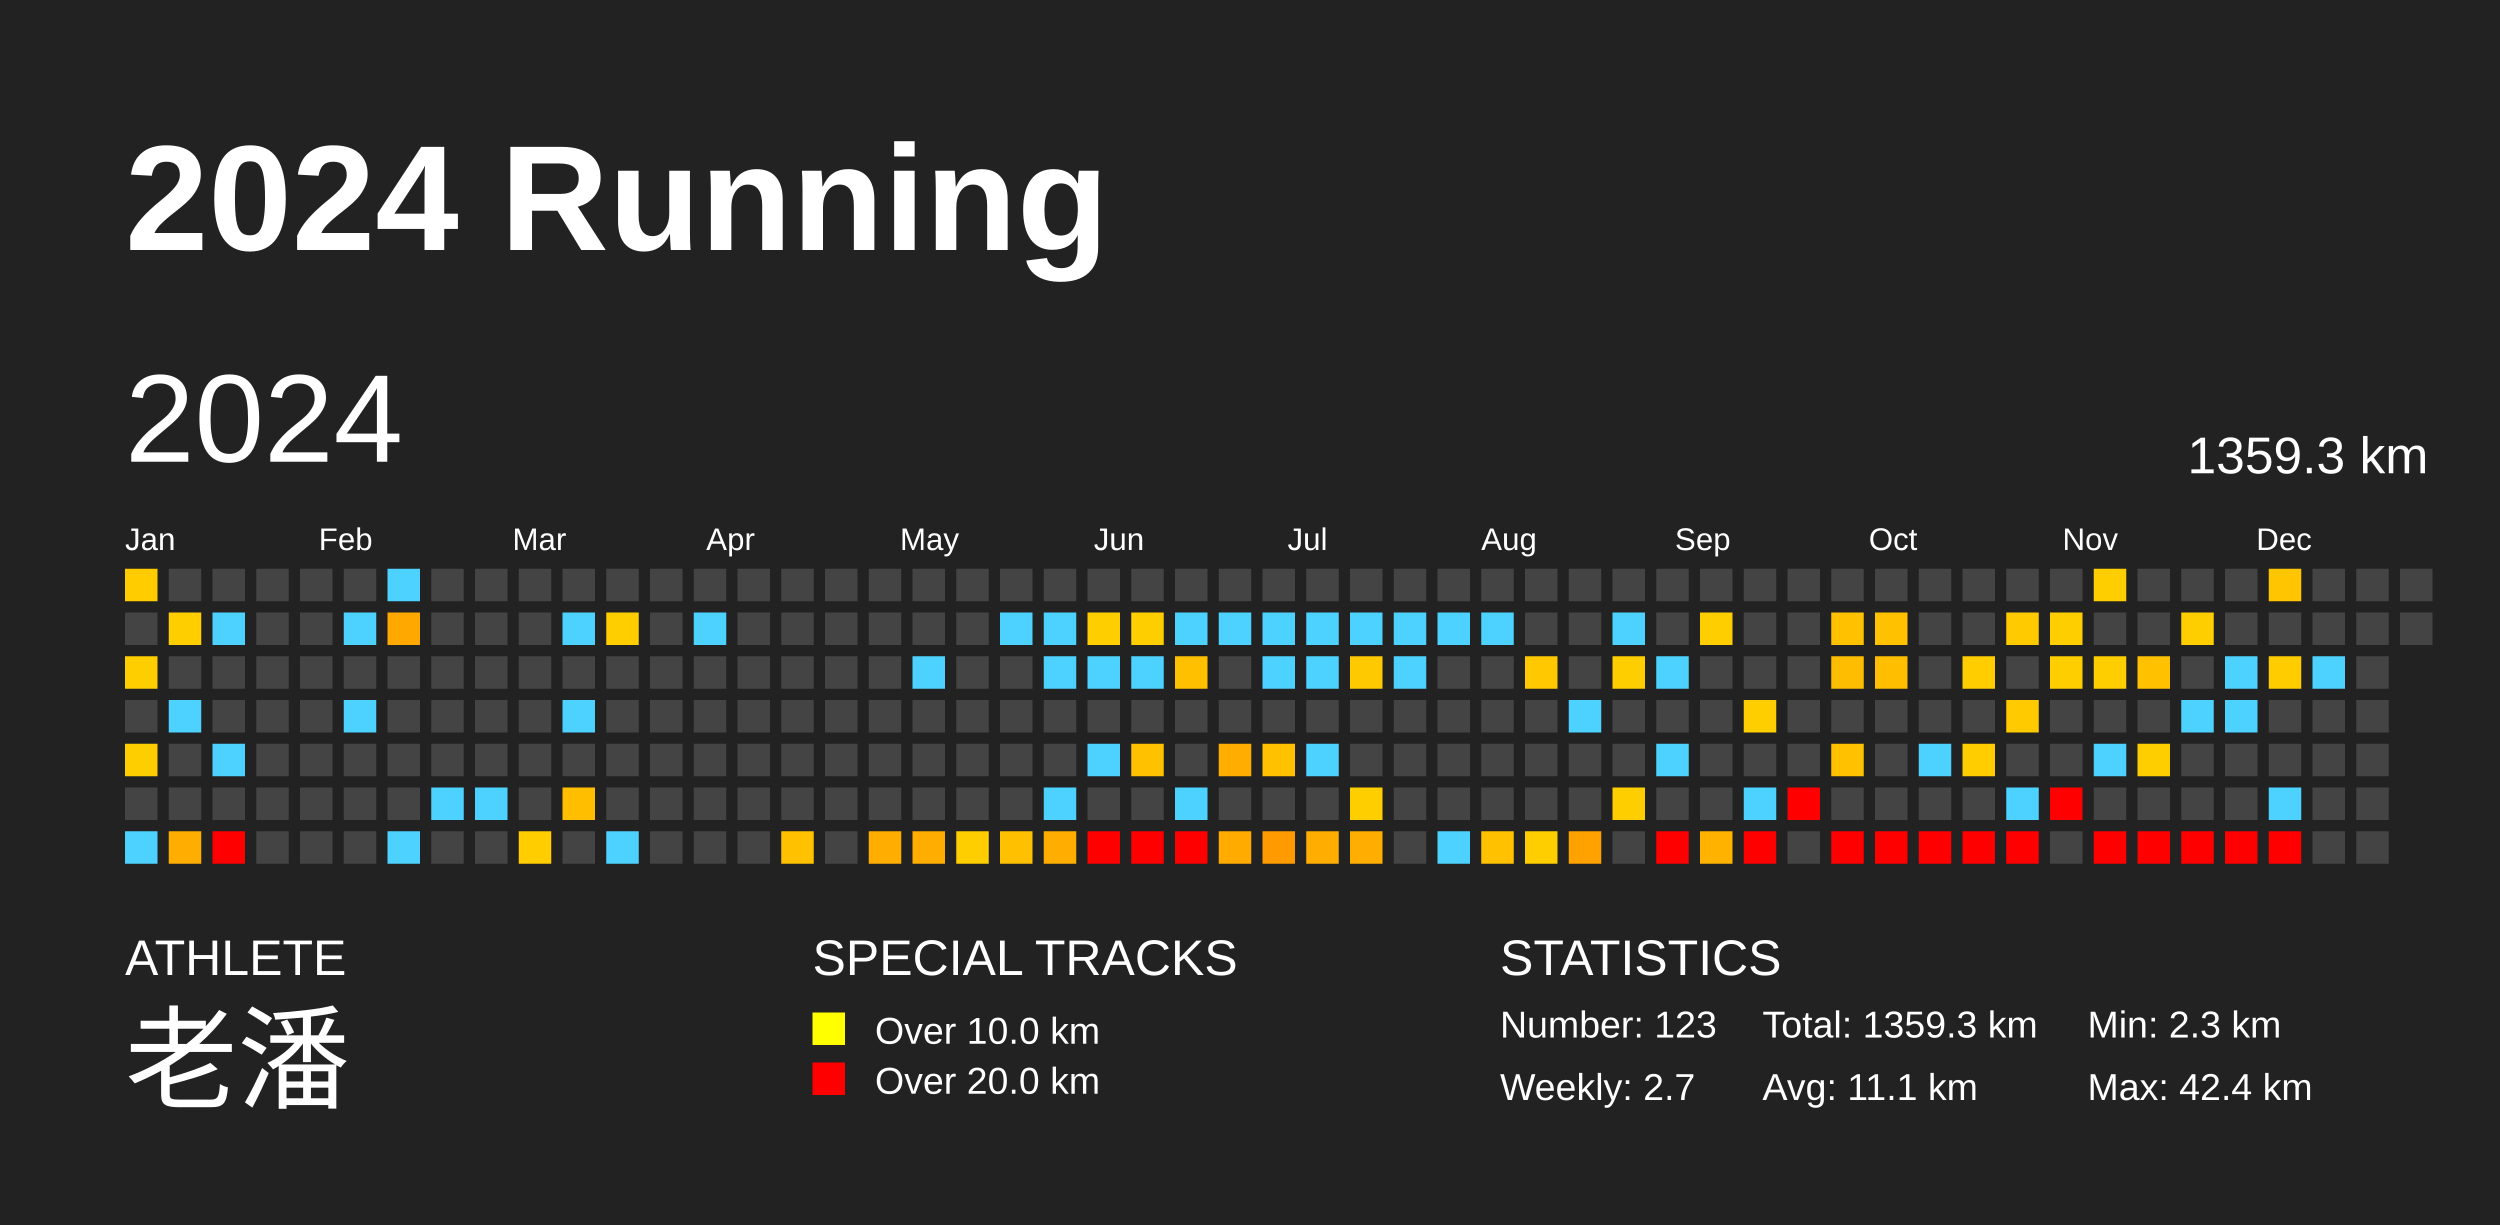
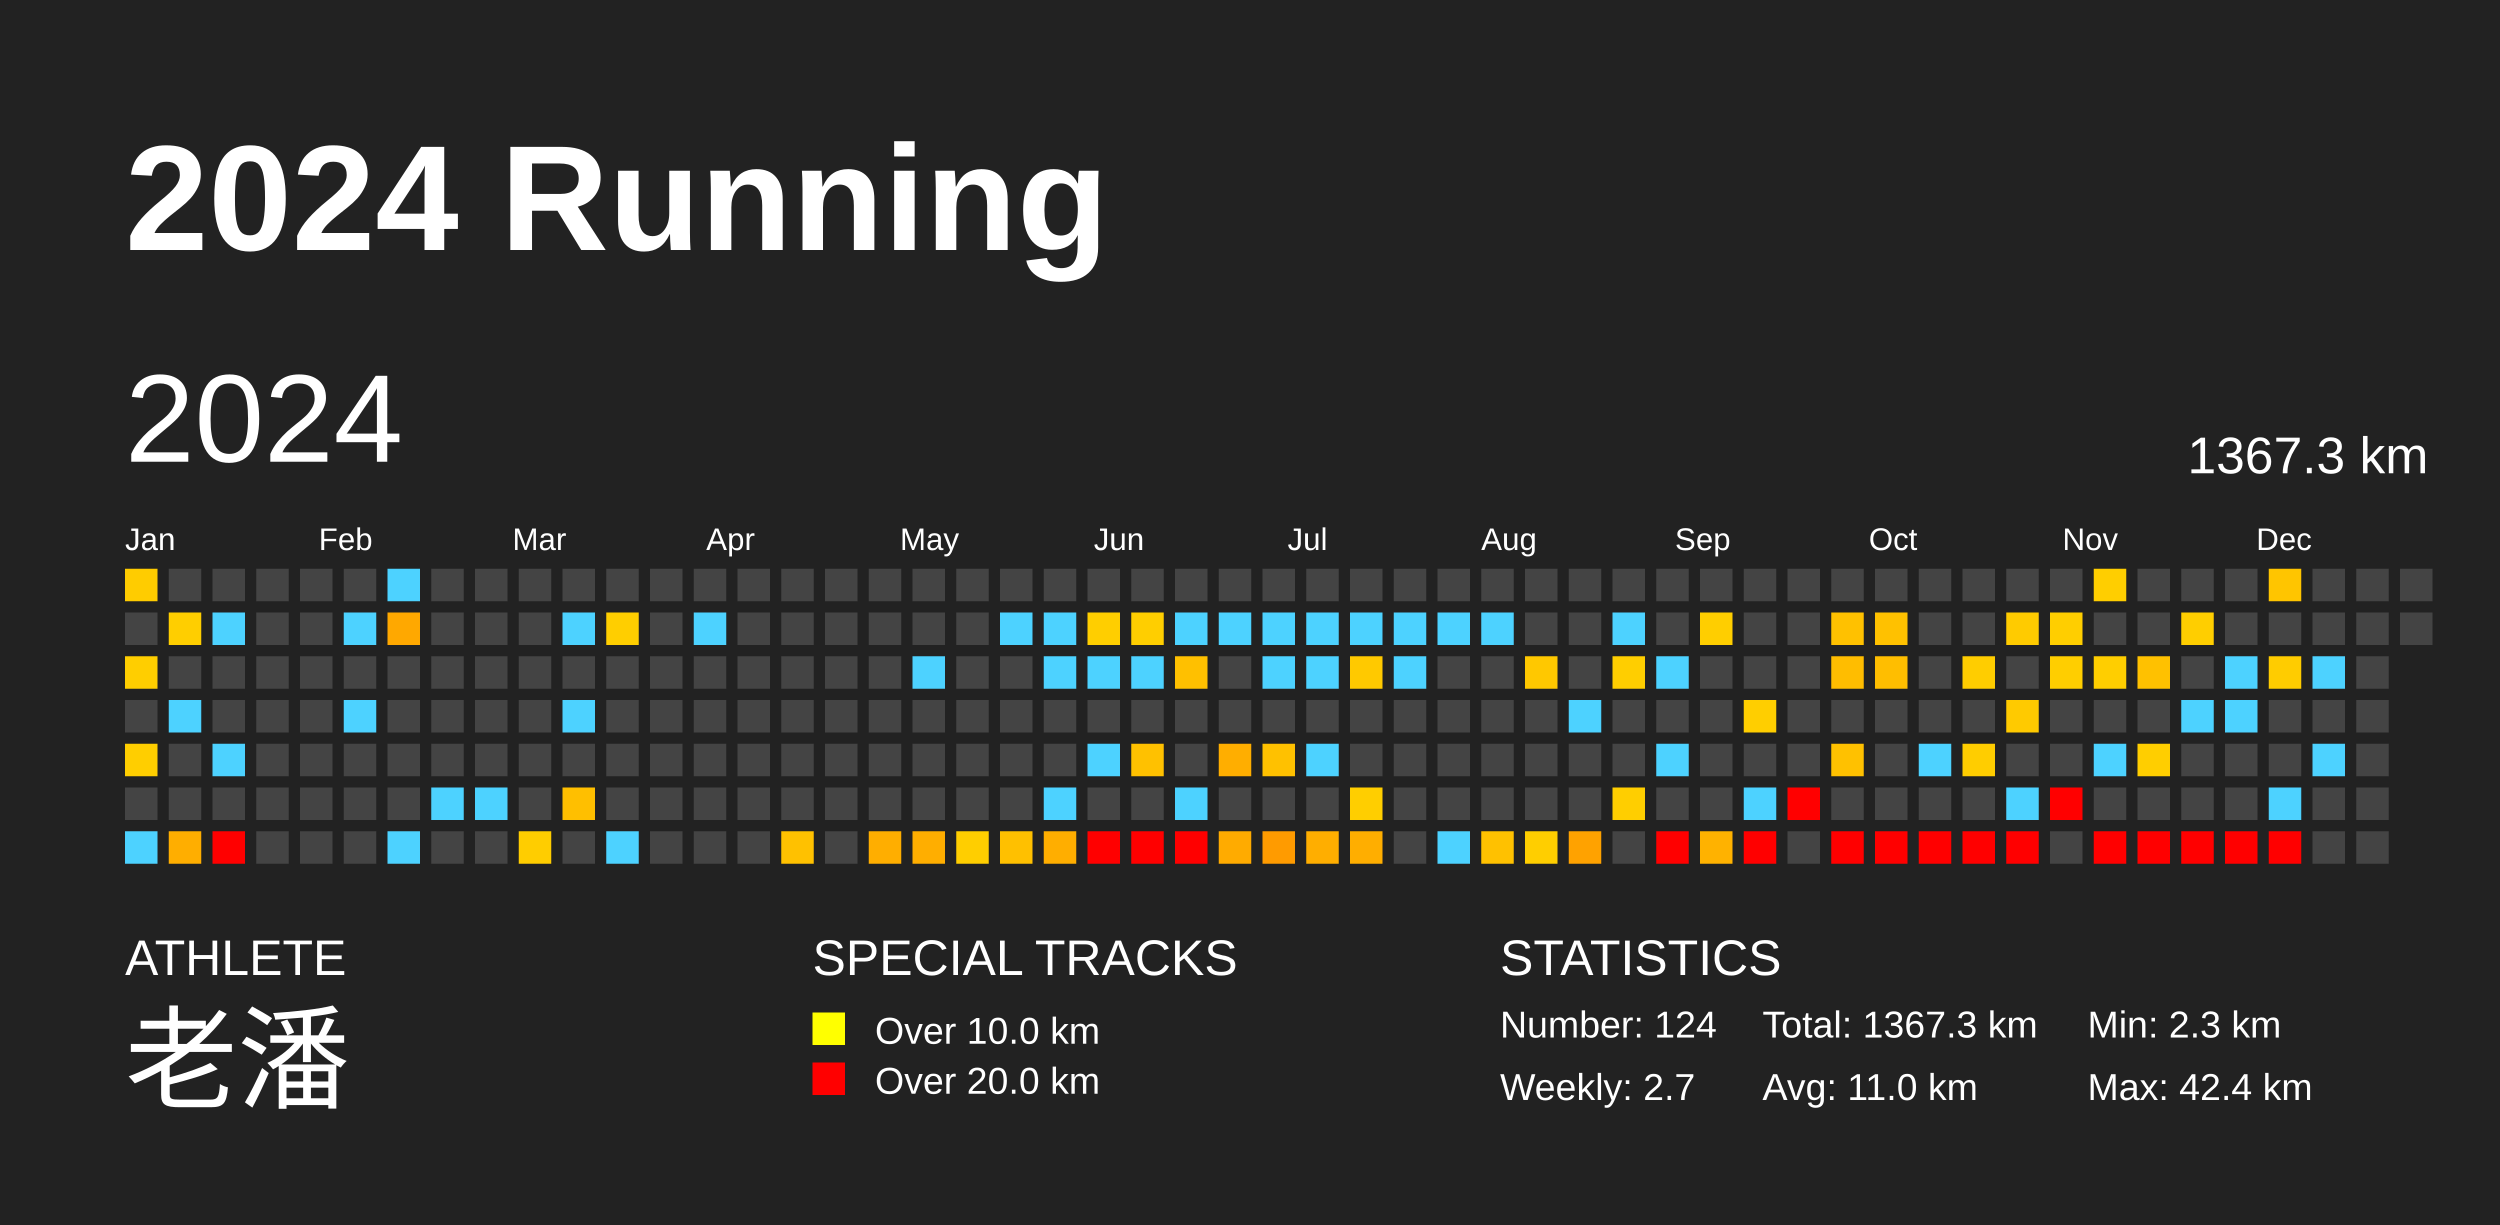
<svg xmlns="http://www.w3.org/2000/svg" baseProfile="full" height="98mm" version="1.1" viewBox="0,0,200,98" width="200mm">
  <defs />
  <rect fill="#222222" height="98" width="200" x="0" y="0" />
  <text fill="#FFFFFF" style="font-size:12px; font-family:Arial; font-weight:bold;" x="10" y="20">2024 Running</text>
  <text fill="#FFFFFF" style="font-size:4px; font-family:Arial" x="10" y="78">ATHLETE</text>
  <text fill="#FFFFFF" style="font-size:9px; font-family:Arial" x="10" y="88">老潘</text>
  <text fill="#FFFFFF" style="font-size:4px; font-family:Arial" x="65" y="78">SPECIAL TRACKS</text>
  <rect fill="yellow" height="2.6" width="2.6" x="65" y="81" />
  <text fill="#FFFFFF" style="font-size:3px; font-family:Arial" x="70" y="83.5">Over 10.0 km</text>
  <rect fill="red" height="2.6" width="2.6" x="65" y="85" />
  <text fill="#FFFFFF" style="font-size:3px; font-family:Arial" x="70" y="87.5">Over 20.0 km</text>
  <text fill="#FFFFFF" style="font-size:4px; font-family:Arial" x="120" y="78">STATISTICS</text>
-   <text fill="#FFFFFF" style="font-size:3px; font-family:Arial" x="120" y="83">Number: 123</text>
+   <text fill="#FFFFFF" style="font-size:3px; font-family:Arial" x="120" y="83">Number: 124</text>
  <text fill="#FFFFFF" style="font-size:3px; font-family:Arial" x="120" y="88">Weekly: 2.7</text>
-   <text fill="#FFFFFF" style="font-size:3px; font-family:Arial" x="141" y="83">Total: 1359.3 km</text>
-   <text fill="#FFFFFF" style="font-size:3px; font-family:Arial" x="141" y="88">Avg: 11.1 km</text>
+   <text fill="#FFFFFF" style="font-size:3px; font-family:Arial" x="141" y="83">Total: 1367.3 km</text>
+   <text fill="#FFFFFF" style="font-size:3px; font-family:Arial" x="141" y="88">Avg: 11.0 km</text>
  <text fill="#FFFFFF" style="font-size:3px; font-family:Arial" x="167" y="83">Min: 2.3 km</text>
  <text fill="#FFFFFF" style="font-size:3px; font-family:Arial" x="167" y="88">Max: 42.4 km</text>
  <text dominant-baseline="hanging" fill="#FFFFFF" style="font-size:10.0px; font-family:Arial;" x="10" y="30">2024</text>
-   <text dominant-baseline="hanging" fill="#FFFFFF" style="font-size:4.125px; font-family:Arial;" x="175" y="35">1359.3 km</text>
+   <text dominant-baseline="hanging" fill="#FFFFFF" style="font-size:4.125px; font-family:Arial;" x="175" y="35">1367.3 km</text>
  <text fill="#FFFFFF" style="font-size:2.5px; font-family:Arial" x="10.0" y="44">Jan</text>
  <text fill="#FFFFFF" style="font-size:2.5px; font-family:Arial" x="25.5" y="44">Feb</text>
  <text fill="#FFFFFF" style="font-size:2.5px; font-family:Arial" x="41.0" y="44">Mar</text>
  <text fill="#FFFFFF" style="font-size:2.5px; font-family:Arial" x="56.5" y="44">Apr</text>
  <text fill="#FFFFFF" style="font-size:2.5px; font-family:Arial" x="72.0" y="44">May</text>
  <text fill="#FFFFFF" style="font-size:2.5px; font-family:Arial" x="87.5" y="44">Jun</text>
  <text fill="#FFFFFF" style="font-size:2.5px; font-family:Arial" x="103.0" y="44">Jul</text>
  <text fill="#FFFFFF" style="font-size:2.5px; font-family:Arial" x="118.5" y="44">Aug</text>
  <text fill="#FFFFFF" style="font-size:2.5px; font-family:Arial" x="134.0" y="44">Sep</text>
  <text fill="#FFFFFF" style="font-size:2.5px; font-family:Arial" x="149.5" y="44">Oct</text>
  <text fill="#FFFFFF" style="font-size:2.5px; font-family:Arial" x="165.0" y="44">Nov</text>
  <text fill="#FFFFFF" style="font-size:2.5px; font-family:Arial" x="180.5" y="44">Dec</text>
  <rect fill="#ffcc00" height="2.6" width="2.6" x="10.0" y="45.5" />
  <rect fill="#444444" height="2.6" width="2.6" x="10.0" y="49.0" />
  <rect fill="#ffce00" height="2.6" width="2.6" x="10.0" y="52.5" />
  <rect fill="#444444" height="2.6" width="2.6" x="10.0" y="56.0" />
  <rect fill="#ffce00" height="2.6" width="2.6" x="10.0" y="59.5" />
  <rect fill="#444444" height="2.6" width="2.6" x="10.0" y="63.0" />
  <rect fill="#4dd2ff" height="2.6" width="2.6" x="10.0" y="66.5" />
  <rect fill="#444444" height="2.6" width="2.6" x="13.5" y="45.5" />
  <rect fill="#ffce00" height="2.6" width="2.6" x="13.5" y="49.0" />
  <rect fill="#444444" height="2.6" width="2.6" x="13.5" y="52.5" />
  <rect fill="#4dd2ff" height="2.6" width="2.6" x="13.5" y="56.0" />
  <rect fill="#444444" height="2.6" width="2.6" x="13.5" y="59.5" />
  <rect fill="#444444" height="2.6" width="2.6" x="13.5" y="63.0" />
  <rect fill="#ffae00" height="2.6" width="2.6" x="13.5" y="66.5" />
  <rect fill="#444444" height="2.6" width="2.6" x="17.0" y="45.5" />
  <rect fill="#4dd2ff" height="2.6" width="2.6" x="17.0" y="49.0" />
  <rect fill="#444444" height="2.6" width="2.6" x="17.0" y="52.5" />
  <rect fill="#444444" height="2.6" width="2.6" x="17.0" y="56.0" />
  <rect fill="#4dd2ff" height="2.6" width="2.6" x="17.0" y="59.5" />
  <rect fill="#444444" height="2.6" width="2.6" x="17.0" y="63.0" />
  <rect fill="red" height="2.6" width="2.6" x="17.0" y="66.5" />
  <rect fill="#444444" height="2.6" width="2.6" x="20.5" y="45.5" />
  <rect fill="#444444" height="2.6" width="2.6" x="20.5" y="49.0" />
  <rect fill="#444444" height="2.6" width="2.6" x="20.5" y="52.5" />
  <rect fill="#444444" height="2.6" width="2.6" x="20.5" y="56.0" />
  <rect fill="#444444" height="2.6" width="2.6" x="20.5" y="59.5" />
  <rect fill="#444444" height="2.6" width="2.6" x="20.5" y="63.0" />
  <rect fill="#444444" height="2.6" width="2.6" x="20.5" y="66.5" />
  <rect fill="#444444" height="2.6" width="2.6" x="24.0" y="45.5" />
  <rect fill="#444444" height="2.6" width="2.6" x="24.0" y="49.0" />
  <rect fill="#444444" height="2.6" width="2.6" x="24.0" y="52.5" />
  <rect fill="#444444" height="2.6" width="2.6" x="24.0" y="56.0" />
  <rect fill="#444444" height="2.6" width="2.6" x="24.0" y="59.5" />
  <rect fill="#444444" height="2.6" width="2.6" x="24.0" y="63.0" />
  <rect fill="#444444" height="2.6" width="2.6" x="24.0" y="66.5" />
  <rect fill="#444444" height="2.6" width="2.6" x="27.5" y="45.5" />
  <rect fill="#4dd2ff" height="2.6" width="2.6" x="27.5" y="49.0" />
  <rect fill="#444444" height="2.6" width="2.6" x="27.5" y="52.5" />
  <rect fill="#4dd2ff" height="2.6" width="2.6" x="27.5" y="56.0" />
  <rect fill="#444444" height="2.6" width="2.6" x="27.5" y="59.5" />
  <rect fill="#444444" height="2.6" width="2.6" x="27.5" y="63.0" />
  <rect fill="#444444" height="2.6" width="2.6" x="27.5" y="66.5" />
  <rect fill="#4dd2ff" height="2.6" width="2.6" x="31.0" y="45.5" />
  <rect fill="#ffa800" height="2.6" width="2.6" x="31.0" y="49.0" />
  <rect fill="#444444" height="2.6" width="2.6" x="31.0" y="52.5" />
  <rect fill="#444444" height="2.6" width="2.6" x="31.0" y="56.0" />
  <rect fill="#444444" height="2.6" width="2.6" x="31.0" y="59.5" />
  <rect fill="#444444" height="2.6" width="2.6" x="31.0" y="63.0" />
  <rect fill="#4dd2ff" height="2.6" width="2.6" x="31.0" y="66.5" />
  <rect fill="#444444" height="2.6" width="2.6" x="34.5" y="45.5" />
  <rect fill="#444444" height="2.6" width="2.6" x="34.5" y="49.0" />
  <rect fill="#444444" height="2.6" width="2.6" x="34.5" y="52.5" />
  <rect fill="#444444" height="2.6" width="2.6" x="34.5" y="56.0" />
  <rect fill="#444444" height="2.6" width="2.6" x="34.5" y="59.5" />
  <rect fill="#4dd2ff" height="2.6" width="2.6" x="34.5" y="63.0" />
  <rect fill="#444444" height="2.6" width="2.6" x="34.5" y="66.5" />
  <rect fill="#444444" height="2.6" width="2.6" x="38.0" y="45.5" />
  <rect fill="#444444" height="2.6" width="2.6" x="38.0" y="49.0" />
  <rect fill="#444444" height="2.6" width="2.6" x="38.0" y="52.5" />
  <rect fill="#444444" height="2.6" width="2.6" x="38.0" y="56.0" />
  <rect fill="#444444" height="2.6" width="2.6" x="38.0" y="59.5" />
  <rect fill="#4dd2ff" height="2.6" width="2.6" x="38.0" y="63.0" />
  <rect fill="#444444" height="2.6" width="2.6" x="38.0" y="66.5" />
  <rect fill="#444444" height="2.6" width="2.6" x="41.5" y="45.5" />
  <rect fill="#444444" height="2.6" width="2.6" x="41.5" y="49.0" />
  <rect fill="#444444" height="2.6" width="2.6" x="41.5" y="52.5" />
  <rect fill="#444444" height="2.6" width="2.6" x="41.5" y="56.0" />
  <rect fill="#444444" height="2.6" width="2.6" x="41.5" y="59.5" />
  <rect fill="#444444" height="2.6" width="2.6" x="41.5" y="63.0" />
  <rect fill="#ffcd00" height="2.6" width="2.6" x="41.5" y="66.5" />
  <rect fill="#444444" height="2.6" width="2.6" x="45.0" y="45.5" />
  <rect fill="#4dd2ff" height="2.6" width="2.6" x="45.0" y="49.0" />
  <rect fill="#444444" height="2.6" width="2.6" x="45.0" y="52.5" />
  <rect fill="#4dd2ff" height="2.6" width="2.6" x="45.0" y="56.0" />
  <rect fill="#444444" height="2.6" width="2.6" x="45.0" y="59.5" />
  <rect fill="#ffbf00" height="2.6" width="2.6" x="45.0" y="63.0" />
  <rect fill="#444444" height="2.6" width="2.6" x="45.0" y="66.5" />
  <rect fill="#444444" height="2.6" width="2.6" x="48.5" y="45.5" />
  <rect fill="#ffce00" height="2.6" width="2.6" x="48.5" y="49.0" />
  <rect fill="#444444" height="2.6" width="2.6" x="48.5" y="52.5" />
  <rect fill="#444444" height="2.6" width="2.6" x="48.5" y="56.0" />
  <rect fill="#444444" height="2.6" width="2.6" x="48.5" y="59.5" />
  <rect fill="#444444" height="2.6" width="2.6" x="48.5" y="63.0" />
  <rect fill="#4dd2ff" height="2.6" width="2.6" x="48.5" y="66.5" />
  <rect fill="#444444" height="2.6" width="2.6" x="52.0" y="45.5" />
  <rect fill="#444444" height="2.6" width="2.6" x="52.0" y="49.0" />
  <rect fill="#444444" height="2.6" width="2.6" x="52.0" y="52.5" />
  <rect fill="#444444" height="2.6" width="2.6" x="52.0" y="56.0" />
  <rect fill="#444444" height="2.6" width="2.6" x="52.0" y="59.5" />
  <rect fill="#444444" height="2.6" width="2.6" x="52.0" y="63.0" />
  <rect fill="#444444" height="2.6" width="2.6" x="52.0" y="66.5" />
  <rect fill="#444444" height="2.6" width="2.6" x="55.5" y="45.5" />
  <rect fill="#4dd2ff" height="2.6" width="2.6" x="55.5" y="49.0" />
  <rect fill="#444444" height="2.6" width="2.6" x="55.5" y="52.5" />
  <rect fill="#444444" height="2.6" width="2.6" x="55.5" y="56.0" />
  <rect fill="#444444" height="2.6" width="2.6" x="55.5" y="59.5" />
  <rect fill="#444444" height="2.6" width="2.6" x="55.5" y="63.0" />
  <rect fill="#444444" height="2.6" width="2.6" x="55.5" y="66.5" />
  <rect fill="#444444" height="2.6" width="2.6" x="59.0" y="45.5" />
  <rect fill="#444444" height="2.6" width="2.6" x="59.0" y="49.0" />
  <rect fill="#444444" height="2.6" width="2.6" x="59.0" y="52.5" />
  <rect fill="#444444" height="2.6" width="2.6" x="59.0" y="56.0" />
  <rect fill="#444444" height="2.6" width="2.6" x="59.0" y="59.5" />
  <rect fill="#444444" height="2.6" width="2.6" x="59.0" y="63.0" />
  <rect fill="#444444" height="2.6" width="2.6" x="59.0" y="66.5" />
  <rect fill="#444444" height="2.6" width="2.6" x="62.5" y="45.5" />
  <rect fill="#444444" height="2.6" width="2.6" x="62.5" y="49.0" />
  <rect fill="#444444" height="2.6" width="2.6" x="62.5" y="52.5" />
  <rect fill="#444444" height="2.6" width="2.6" x="62.5" y="56.0" />
  <rect fill="#444444" height="2.6" width="2.6" x="62.5" y="59.5" />
  <rect fill="#444444" height="2.6" width="2.6" x="62.5" y="63.0" />
  <rect fill="#ffc100" height="2.6" width="2.6" x="62.5" y="66.5" />
  <rect fill="#444444" height="2.6" width="2.6" x="66.0" y="45.5" />
  <rect fill="#444444" height="2.6" width="2.6" x="66.0" y="49.0" />
  <rect fill="#444444" height="2.6" width="2.6" x="66.0" y="52.5" />
  <rect fill="#444444" height="2.6" width="2.6" x="66.0" y="56.0" />
  <rect fill="#444444" height="2.6" width="2.6" x="66.0" y="59.5" />
  <rect fill="#444444" height="2.6" width="2.6" x="66.0" y="63.0" />
  <rect fill="#444444" height="2.6" width="2.6" x="66.0" y="66.5" />
  <rect fill="#444444" height="2.6" width="2.6" x="69.5" y="45.5" />
  <rect fill="#444444" height="2.6" width="2.6" x="69.5" y="49.0" />
  <rect fill="#444444" height="2.6" width="2.6" x="69.5" y="52.5" />
  <rect fill="#444444" height="2.6" width="2.6" x="69.5" y="56.0" />
  <rect fill="#444444" height="2.6" width="2.6" x="69.5" y="59.5" />
  <rect fill="#444444" height="2.6" width="2.6" x="69.5" y="63.0" />
  <rect fill="#ffae00" height="2.6" width="2.6" x="69.5" y="66.5" />
  <rect fill="#444444" height="2.6" width="2.6" x="73.0" y="45.5" />
  <rect fill="#444444" height="2.6" width="2.6" x="73.0" y="49.0" />
  <rect fill="#4dd2ff" height="2.6" width="2.6" x="73.0" y="52.5" />
  <rect fill="#444444" height="2.6" width="2.6" x="73.0" y="56.0" />
  <rect fill="#444444" height="2.6" width="2.6" x="73.0" y="59.5" />
  <rect fill="#444444" height="2.6" width="2.6" x="73.0" y="63.0" />
  <rect fill="#ffae00" height="2.6" width="2.6" x="73.0" y="66.5" />
  <rect fill="#444444" height="2.6" width="2.6" x="76.5" y="45.5" />
  <rect fill="#444444" height="2.6" width="2.6" x="76.5" y="49.0" />
  <rect fill="#444444" height="2.6" width="2.6" x="76.5" y="52.5" />
  <rect fill="#444444" height="2.6" width="2.6" x="76.5" y="56.0" />
  <rect fill="#444444" height="2.6" width="2.6" x="76.5" y="59.5" />
  <rect fill="#444444" height="2.6" width="2.6" x="76.5" y="63.0" />
  <rect fill="#ffce00" height="2.6" width="2.6" x="76.5" y="66.5" />
  <rect fill="#444444" height="2.6" width="2.6" x="80.0" y="45.5" />
  <rect fill="#4dd2ff" height="2.6" width="2.6" x="80.0" y="49.0" />
  <rect fill="#444444" height="2.6" width="2.6" x="80.0" y="52.5" />
  <rect fill="#444444" height="2.6" width="2.6" x="80.0" y="56.0" />
  <rect fill="#444444" height="2.6" width="2.6" x="80.0" y="59.5" />
  <rect fill="#444444" height="2.6" width="2.6" x="80.0" y="63.0" />
  <rect fill="#ffc000" height="2.6" width="2.6" x="80.0" y="66.5" />
  <rect fill="#444444" height="2.6" width="2.6" x="83.5" y="45.5" />
  <rect fill="#4dd2ff" height="2.6" width="2.6" x="83.5" y="49.0" />
  <rect fill="#4dd2ff" height="2.6" width="2.6" x="83.5" y="52.5" />
  <rect fill="#444444" height="2.6" width="2.6" x="83.5" y="56.0" />
  <rect fill="#444444" height="2.6" width="2.6" x="83.5" y="59.5" />
  <rect fill="#4dd2ff" height="2.6" width="2.6" x="83.5" y="63.0" />
  <rect fill="#ffae00" height="2.6" width="2.6" x="83.5" y="66.5" />
  <rect fill="#444444" height="2.6" width="2.6" x="87.0" y="45.5" />
  <rect fill="#ffce00" height="2.6" width="2.6" x="87.0" y="49.0" />
  <rect fill="#4dd2ff" height="2.6" width="2.6" x="87.0" y="52.5" />
  <rect fill="#444444" height="2.6" width="2.6" x="87.0" y="56.0" />
  <rect fill="#4dd2ff" height="2.6" width="2.6" x="87.0" y="59.5" />
  <rect fill="#444444" height="2.6" width="2.6" x="87.0" y="63.0" />
  <rect fill="red" height="2.6" width="2.6" x="87.0" y="66.5" />
  <rect fill="#444444" height="2.6" width="2.6" x="90.5" y="45.5" />
  <rect fill="#ffce00" height="2.6" width="2.6" x="90.5" y="49.0" />
  <rect fill="#4dd2ff" height="2.6" width="2.6" x="90.5" y="52.5" />
  <rect fill="#444444" height="2.6" width="2.6" x="90.5" y="56.0" />
  <rect fill="#ffc100" height="2.6" width="2.6" x="90.5" y="59.5" />
  <rect fill="#444444" height="2.6" width="2.6" x="90.5" y="63.0" />
  <rect fill="red" height="2.6" width="2.6" x="90.5" y="66.5" />
  <rect fill="#444444" height="2.6" width="2.6" x="94.0" y="45.5" />
  <rect fill="#4dd2ff" height="2.6" width="2.6" x="94.0" y="49.0" />
  <rect fill="#ffc000" height="2.6" width="2.6" x="94.0" y="52.5" />
  <rect fill="#444444" height="2.6" width="2.6" x="94.0" y="56.0" />
  <rect fill="#444444" height="2.6" width="2.6" x="94.0" y="59.5" />
  <rect fill="#4dd2ff" height="2.6" width="2.6" x="94.0" y="63.0" />
  <rect fill="red" height="2.6" width="2.6" x="94.0" y="66.5" />
  <rect fill="#444444" height="2.6" width="2.6" x="97.5" y="45.5" />
  <rect fill="#4dd2ff" height="2.6" width="2.6" x="97.5" y="49.0" />
  <rect fill="#444444" height="2.6" width="2.6" x="97.5" y="52.5" />
  <rect fill="#444444" height="2.6" width="2.6" x="97.5" y="56.0" />
  <rect fill="#ffae00" height="2.6" width="2.6" x="97.5" y="59.5" />
  <rect fill="#444444" height="2.6" width="2.6" x="97.5" y="63.0" />
  <rect fill="#ffab00" height="2.6" width="2.6" x="97.5" y="66.5" />
  <rect fill="#444444" height="2.6" width="2.6" x="101.0" y="45.5" />
  <rect fill="#4dd2ff" height="2.6" width="2.6" x="101.0" y="49.0" />
  <rect fill="#4dd2ff" height="2.6" width="2.6" x="101.0" y="52.5" />
  <rect fill="#444444" height="2.6" width="2.6" x="101.0" y="56.0" />
  <rect fill="#ffc100" height="2.6" width="2.6" x="101.0" y="59.5" />
  <rect fill="#444444" height="2.6" width="2.6" x="101.0" y="63.0" />
  <rect fill="#ff9b00" height="2.6" width="2.6" x="101.0" y="66.5" />
  <rect fill="#444444" height="2.6" width="2.6" x="104.5" y="45.5" />
  <rect fill="#4dd2ff" height="2.6" width="2.6" x="104.5" y="49.0" />
  <rect fill="#4dd2ff" height="2.6" width="2.6" x="104.5" y="52.5" />
  <rect fill="#444444" height="2.6" width="2.6" x="104.5" y="56.0" />
  <rect fill="#4dd2ff" height="2.6" width="2.6" x="104.5" y="59.5" />
  <rect fill="#444444" height="2.6" width="2.6" x="104.5" y="63.0" />
  <rect fill="#ffae00" height="2.6" width="2.6" x="104.5" y="66.5" />
  <rect fill="#444444" height="2.6" width="2.6" x="108.0" y="45.5" />
  <rect fill="#4dd2ff" height="2.6" width="2.6" x="108.0" y="49.0" />
  <rect fill="#ffc900" height="2.6" width="2.6" x="108.0" y="52.5" />
  <rect fill="#444444" height="2.6" width="2.6" x="108.0" y="56.0" />
  <rect fill="#444444" height="2.6" width="2.6" x="108.0" y="59.5" />
  <rect fill="#ffce00" height="2.6" width="2.6" x="108.0" y="63.0" />
  <rect fill="#ffae00" height="2.6" width="2.6" x="108.0" y="66.5" />
  <rect fill="#444444" height="2.6" width="2.6" x="111.5" y="45.5" />
  <rect fill="#4dd2ff" height="2.6" width="2.6" x="111.5" y="49.0" />
  <rect fill="#4dd2ff" height="2.6" width="2.6" x="111.5" y="52.5" />
  <rect fill="#444444" height="2.6" width="2.6" x="111.5" y="56.0" />
  <rect fill="#444444" height="2.6" width="2.6" x="111.5" y="59.5" />
  <rect fill="#444444" height="2.6" width="2.6" x="111.5" y="63.0" />
  <rect fill="#444444" height="2.6" width="2.6" x="111.5" y="66.5" />
  <rect fill="#444444" height="2.6" width="2.6" x="115.0" y="45.5" />
  <rect fill="#4dd2ff" height="2.6" width="2.6" x="115.0" y="49.0" />
  <rect fill="#444444" height="2.6" width="2.6" x="115.0" y="52.5" />
  <rect fill="#444444" height="2.6" width="2.6" x="115.0" y="56.0" />
  <rect fill="#444444" height="2.6" width="2.6" x="115.0" y="59.5" />
  <rect fill="#444444" height="2.6" width="2.6" x="115.0" y="63.0" />
  <rect fill="#4dd2ff" height="2.6" width="2.6" x="115.0" y="66.5" />
  <rect fill="#444444" height="2.6" width="2.6" x="118.5" y="45.5" />
  <rect fill="#4dd2ff" height="2.6" width="2.6" x="118.5" y="49.0" />
  <rect fill="#444444" height="2.6" width="2.6" x="118.5" y="52.5" />
  <rect fill="#444444" height="2.6" width="2.6" x="118.5" y="56.0" />
  <rect fill="#444444" height="2.6" width="2.6" x="118.5" y="59.5" />
  <rect fill="#444444" height="2.6" width="2.6" x="118.5" y="63.0" />
  <rect fill="#ffc100" height="2.6" width="2.6" x="118.5" y="66.5" />
  <rect fill="#444444" height="2.6" width="2.6" x="122.0" y="45.5" />
  <rect fill="#444444" height="2.6" width="2.6" x="122.0" y="49.0" />
  <rect fill="#ffc800" height="2.6" width="2.6" x="122.0" y="52.5" />
  <rect fill="#444444" height="2.6" width="2.6" x="122.0" y="56.0" />
  <rect fill="#444444" height="2.6" width="2.6" x="122.0" y="59.5" />
  <rect fill="#444444" height="2.6" width="2.6" x="122.0" y="63.0" />
  <rect fill="#ffce00" height="2.6" width="2.6" x="122.0" y="66.5" />
  <rect fill="#444444" height="2.6" width="2.6" x="125.5" y="45.5" />
  <rect fill="#444444" height="2.6" width="2.6" x="125.5" y="49.0" />
  <rect fill="#444444" height="2.6" width="2.6" x="125.5" y="52.5" />
  <rect fill="#4dd2ff" height="2.6" width="2.6" x="125.5" y="56.0" />
  <rect fill="#444444" height="2.6" width="2.6" x="125.5" y="59.5" />
  <rect fill="#444444" height="2.6" width="2.6" x="125.5" y="63.0" />
  <rect fill="#ffa200" height="2.6" width="2.6" x="125.5" y="66.5" />
  <rect fill="#444444" height="2.6" width="2.6" x="129.0" y="45.5" />
  <rect fill="#4dd2ff" height="2.6" width="2.6" x="129.0" y="49.0" />
  <rect fill="#ffce00" height="2.6" width="2.6" x="129.0" y="52.5" />
  <rect fill="#444444" height="2.6" width="2.6" x="129.0" y="56.0" />
  <rect fill="#444444" height="2.6" width="2.6" x="129.0" y="59.5" />
  <rect fill="#ffce00" height="2.6" width="2.6" x="129.0" y="63.0" />
  <rect fill="#444444" height="2.6" width="2.6" x="129.0" y="66.5" />
  <rect fill="#444444" height="2.6" width="2.6" x="132.5" y="45.5" />
  <rect fill="#444444" height="2.6" width="2.6" x="132.5" y="49.0" />
  <rect fill="#4dd2ff" height="2.6" width="2.6" x="132.5" y="52.5" />
  <rect fill="#444444" height="2.6" width="2.6" x="132.5" y="56.0" />
  <rect fill="#4dd2ff" height="2.6" width="2.6" x="132.5" y="59.5" />
  <rect fill="#444444" height="2.6" width="2.6" x="132.5" y="63.0" />
  <rect fill="red" height="2.6" width="2.6" x="132.5" y="66.5" />
  <rect fill="#444444" height="2.6" width="2.6" x="136.0" y="45.5" />
  <rect fill="#ffce00" height="2.6" width="2.6" x="136.0" y="49.0" />
  <rect fill="#444444" height="2.6" width="2.6" x="136.0" y="52.5" />
  <rect fill="#444444" height="2.6" width="2.6" x="136.0" y="56.0" />
  <rect fill="#444444" height="2.6" width="2.6" x="136.0" y="59.5" />
  <rect fill="#444444" height="2.6" width="2.6" x="136.0" y="63.0" />
  <rect fill="#ffb200" height="2.6" width="2.6" x="136.0" y="66.5" />
  <rect fill="#444444" height="2.6" width="2.6" x="139.5" y="45.5" />
  <rect fill="#444444" height="2.6" width="2.6" x="139.5" y="49.0" />
  <rect fill="#444444" height="2.6" width="2.6" x="139.5" y="52.5" />
  <rect fill="#ffce00" height="2.6" width="2.6" x="139.5" y="56.0" />
  <rect fill="#444444" height="2.6" width="2.6" x="139.5" y="59.5" />
  <rect fill="#4dd2ff" height="2.6" width="2.6" x="139.5" y="63.0" />
  <rect fill="red" height="2.6" width="2.6" x="139.5" y="66.5" />
  <rect fill="#444444" height="2.6" width="2.6" x="143.0" y="45.5" />
  <rect fill="#444444" height="2.6" width="2.6" x="143.0" y="49.0" />
  <rect fill="#444444" height="2.6" width="2.6" x="143.0" y="52.5" />
  <rect fill="#444444" height="2.6" width="2.6" x="143.0" y="56.0" />
  <rect fill="#444444" height="2.6" width="2.6" x="143.0" y="59.5" />
  <rect fill="red" height="2.6" width="2.6" x="143.0" y="63.0" />
  <rect fill="#444444" height="2.6" width="2.6" x="143.0" y="66.5" />
  <rect fill="#444444" height="2.6" width="2.6" x="146.5" y="45.5" />
  <rect fill="#ffc100" height="2.6" width="2.6" x="146.5" y="49.0" />
  <rect fill="#ffbd00" height="2.6" width="2.6" x="146.5" y="52.5" />
  <rect fill="#444444" height="2.6" width="2.6" x="146.5" y="56.0" />
  <rect fill="#ffc100" height="2.6" width="2.6" x="146.5" y="59.5" />
  <rect fill="#444444" height="2.6" width="2.6" x="146.5" y="63.0" />
  <rect fill="red" height="2.6" width="2.6" x="146.5" y="66.5" />
  <rect fill="#444444" height="2.6" width="2.6" x="150.0" y="45.5" />
  <rect fill="#ffc100" height="2.6" width="2.6" x="150.0" y="49.0" />
  <rect fill="#ffbe00" height="2.6" width="2.6" x="150.0" y="52.5" />
  <rect fill="#444444" height="2.6" width="2.6" x="150.0" y="56.0" />
  <rect fill="#444444" height="2.6" width="2.6" x="150.0" y="59.5" />
  <rect fill="#444444" height="2.6" width="2.6" x="150.0" y="63.0" />
  <rect fill="red" height="2.6" width="2.6" x="150.0" y="66.5" />
  <rect fill="#444444" height="2.6" width="2.6" x="153.5" y="45.5" />
  <rect fill="#444444" height="2.6" width="2.6" x="153.5" y="49.0" />
  <rect fill="#444444" height="2.6" width="2.6" x="153.5" y="52.5" />
  <rect fill="#444444" height="2.6" width="2.6" x="153.5" y="56.0" />
  <rect fill="#4dd2ff" height="2.6" width="2.6" x="153.5" y="59.5" />
  <rect fill="#444444" height="2.6" width="2.6" x="153.5" y="63.0" />
  <rect fill="red" height="2.6" width="2.6" x="153.5" y="66.5" />
  <rect fill="#444444" height="2.6" width="2.6" x="157.0" y="45.5" />
  <rect fill="#444444" height="2.6" width="2.6" x="157.0" y="49.0" />
  <rect fill="#ffcd00" height="2.6" width="2.6" x="157.0" y="52.5" />
  <rect fill="#444444" height="2.6" width="2.6" x="157.0" y="56.0" />
  <rect fill="#ffcd00" height="2.6" width="2.6" x="157.0" y="59.5" />
  <rect fill="#444444" height="2.6" width="2.6" x="157.0" y="63.0" />
  <rect fill="red" height="2.6" width="2.6" x="157.0" y="66.5" />
  <rect fill="#444444" height="2.6" width="2.6" x="160.5" y="45.5" />
  <rect fill="#ffcb00" height="2.6" width="2.6" x="160.5" y="49.0" />
  <rect fill="#444444" height="2.6" width="2.6" x="160.5" y="52.5" />
  <rect fill="#ffca00" height="2.6" width="2.6" x="160.5" y="56.0" />
  <rect fill="#444444" height="2.6" width="2.6" x="160.5" y="59.5" />
  <rect fill="#4dd2ff" height="2.6" width="2.6" x="160.5" y="63.0" />
  <rect fill="red" height="2.6" width="2.6" x="160.5" y="66.5" />
  <rect fill="#444444" height="2.6" width="2.6" x="164.0" y="45.5" />
  <rect fill="#ffce00" height="2.6" width="2.6" x="164.0" y="49.0" />
  <rect fill="#ffce00" height="2.6" width="2.6" x="164.0" y="52.5" />
  <rect fill="#444444" height="2.6" width="2.6" x="164.0" y="56.0" />
  <rect fill="#444444" height="2.6" width="2.6" x="164.0" y="59.5" />
  <rect fill="red" height="2.6" width="2.6" x="164.0" y="63.0" />
  <rect fill="#444444" height="2.6" width="2.6" x="164.0" y="66.5" />
  <rect fill="#ffce00" height="2.6" width="2.6" x="167.5" y="45.5" />
  <rect fill="#444444" height="2.6" width="2.6" x="167.5" y="49.0" />
  <rect fill="#ffce00" height="2.6" width="2.6" x="167.5" y="52.5" />
  <rect fill="#444444" height="2.6" width="2.6" x="167.5" y="56.0" />
  <rect fill="#4dd2ff" height="2.6" width="2.6" x="167.5" y="59.5" />
  <rect fill="#444444" height="2.6" width="2.6" x="167.5" y="63.0" />
  <rect fill="red" height="2.6" width="2.6" x="167.5" y="66.5" />
  <rect fill="#444444" height="2.6" width="2.6" x="171.0" y="45.5" />
  <rect fill="#444444" height="2.6" width="2.6" x="171.0" y="49.0" />
  <rect fill="#ffc100" height="2.6" width="2.6" x="171.0" y="52.5" />
  <rect fill="#444444" height="2.6" width="2.6" x="171.0" y="56.0" />
  <rect fill="#ffce00" height="2.6" width="2.6" x="171.0" y="59.5" />
  <rect fill="#444444" height="2.6" width="2.6" x="171.0" y="63.0" />
  <rect fill="red" height="2.6" width="2.6" x="171.0" y="66.5" />
  <rect fill="#444444" height="2.6" width="2.6" x="174.5" y="45.5" />
  <rect fill="#ffce00" height="2.6" width="2.6" x="174.5" y="49.0" />
  <rect fill="#444444" height="2.6" width="2.6" x="174.5" y="52.5" />
  <rect fill="#4dd2ff" height="2.6" width="2.6" x="174.5" y="56.0" />
  <rect fill="#444444" height="2.6" width="2.6" x="174.5" y="59.5" />
  <rect fill="#444444" height="2.6" width="2.6" x="174.5" y="63.0" />
  <rect fill="red" height="2.6" width="2.6" x="174.5" y="66.5" />
  <rect fill="#444444" height="2.6" width="2.6" x="178.0" y="45.5" />
  <rect fill="#444444" height="2.6" width="2.6" x="178.0" y="49.0" />
  <rect fill="#4dd2ff" height="2.6" width="2.6" x="178.0" y="52.5" />
  <rect fill="#4dd2ff" height="2.6" width="2.6" x="178.0" y="56.0" />
  <rect fill="#444444" height="2.6" width="2.6" x="178.0" y="59.5" />
  <rect fill="#444444" height="2.6" width="2.6" x="178.0" y="63.0" />
  <rect fill="red" height="2.6" width="2.6" x="178.0" y="66.5" />
  <rect fill="#ffc500" height="2.6" width="2.6" x="181.5" y="45.5" />
  <rect fill="#444444" height="2.6" width="2.6" x="181.5" y="49.0" />
  <rect fill="#ffcc00" height="2.6" width="2.6" x="181.5" y="52.5" />
  <rect fill="#444444" height="2.6" width="2.6" x="181.5" y="56.0" />
  <rect fill="#444444" height="2.6" width="2.6" x="181.5" y="59.5" />
  <rect fill="#4dd2ff" height="2.6" width="2.6" x="181.5" y="63.0" />
  <rect fill="red" height="2.6" width="2.6" x="181.5" y="66.5" />
  <rect fill="#444444" height="2.6" width="2.6" x="185.0" y="45.5" />
  <rect fill="#444444" height="2.6" width="2.6" x="185.0" y="49.0" />
  <rect fill="#4dd2ff" height="2.6" width="2.6" x="185.0" y="52.5" />
  <rect fill="#444444" height="2.6" width="2.6" x="185.0" y="56.0" />
-   <rect fill="#444444" height="2.6" width="2.6" x="185.0" y="59.5" />
+   <rect fill="#4dd2ff" height="2.6" width="2.6" x="185.0" y="59.5" />
  <rect fill="#444444" height="2.6" width="2.6" x="185.0" y="63.0" />
  <rect fill="#444444" height="2.6" width="2.6" x="185.0" y="66.5" />
  <rect fill="#444444" height="2.6" width="2.6" x="188.5" y="45.5" />
  <rect fill="#444444" height="2.6" width="2.6" x="188.5" y="49.0" />
  <rect fill="#444444" height="2.6" width="2.6" x="188.5" y="52.5" />
  <rect fill="#444444" height="2.6" width="2.6" x="188.5" y="56.0" />
  <rect fill="#444444" height="2.6" width="2.6" x="188.5" y="59.5" />
  <rect fill="#444444" height="2.6" width="2.6" x="188.5" y="63.0" />
  <rect fill="#444444" height="2.6" width="2.6" x="188.5" y="66.5" />
  <rect fill="#444444" height="2.6" width="2.6" x="192.0" y="45.5" />
  <rect fill="#444444" height="2.6" width="2.6" x="192.0" y="49.0" />
</svg>
